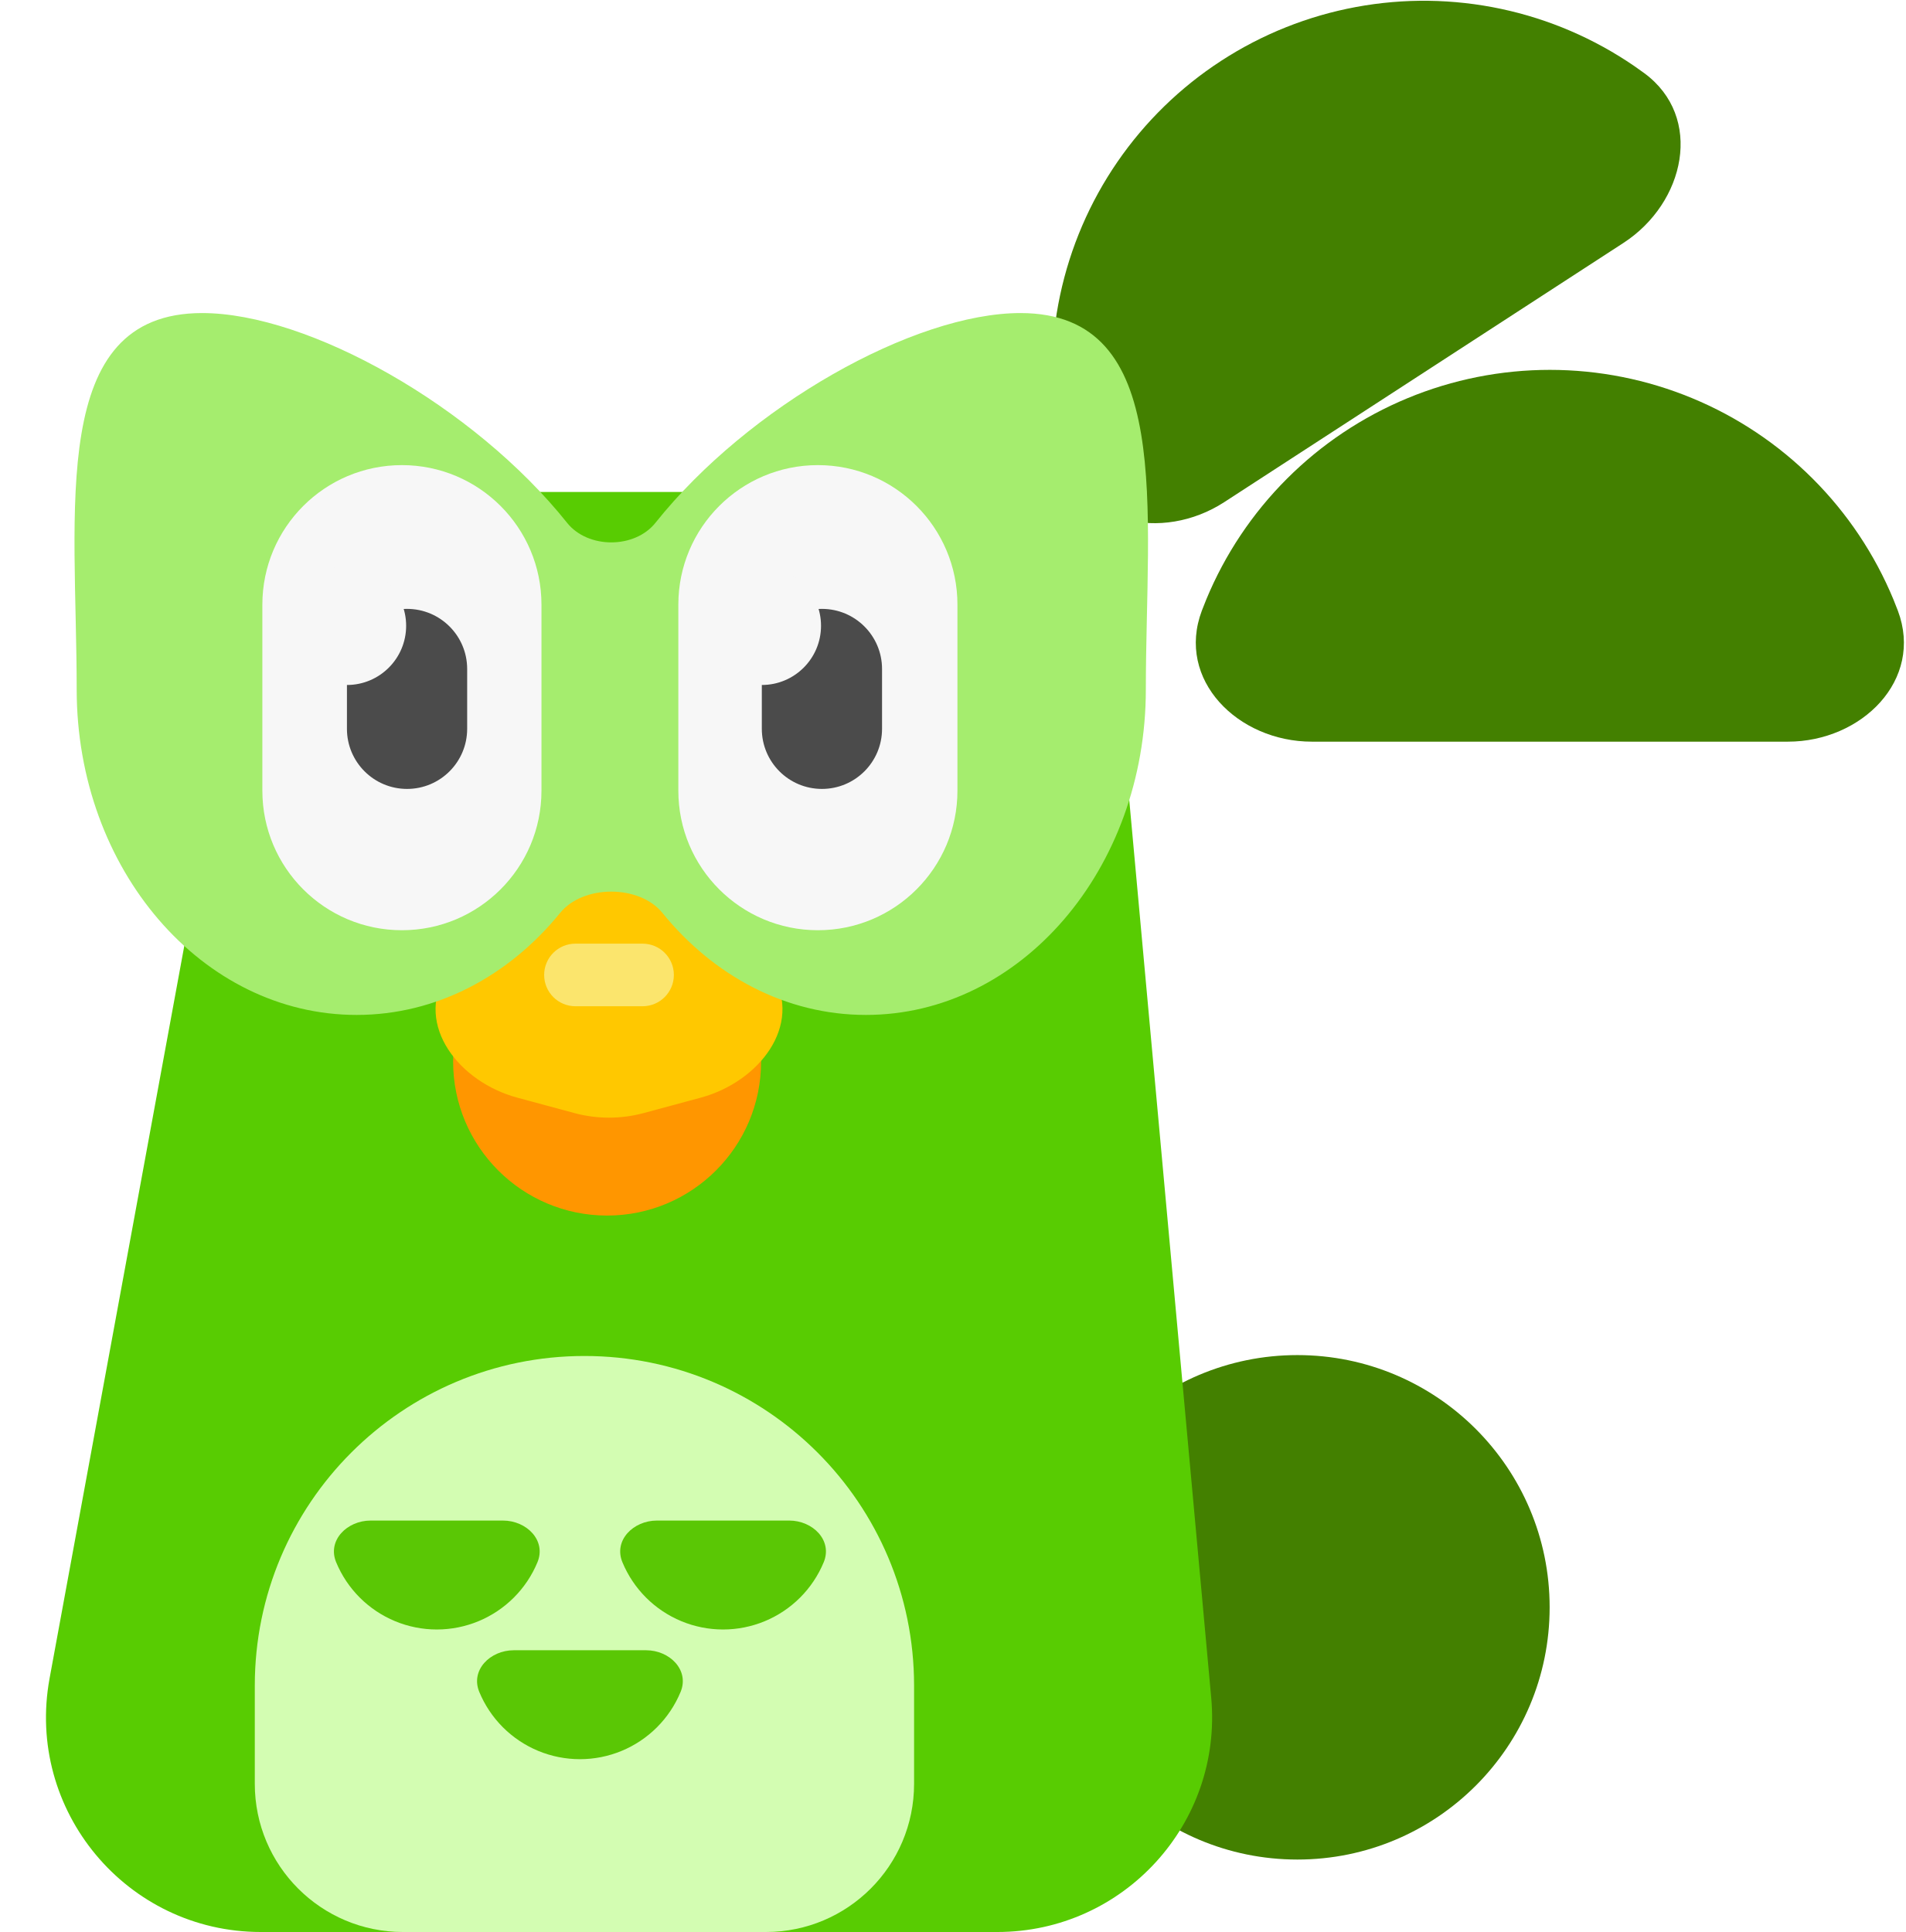
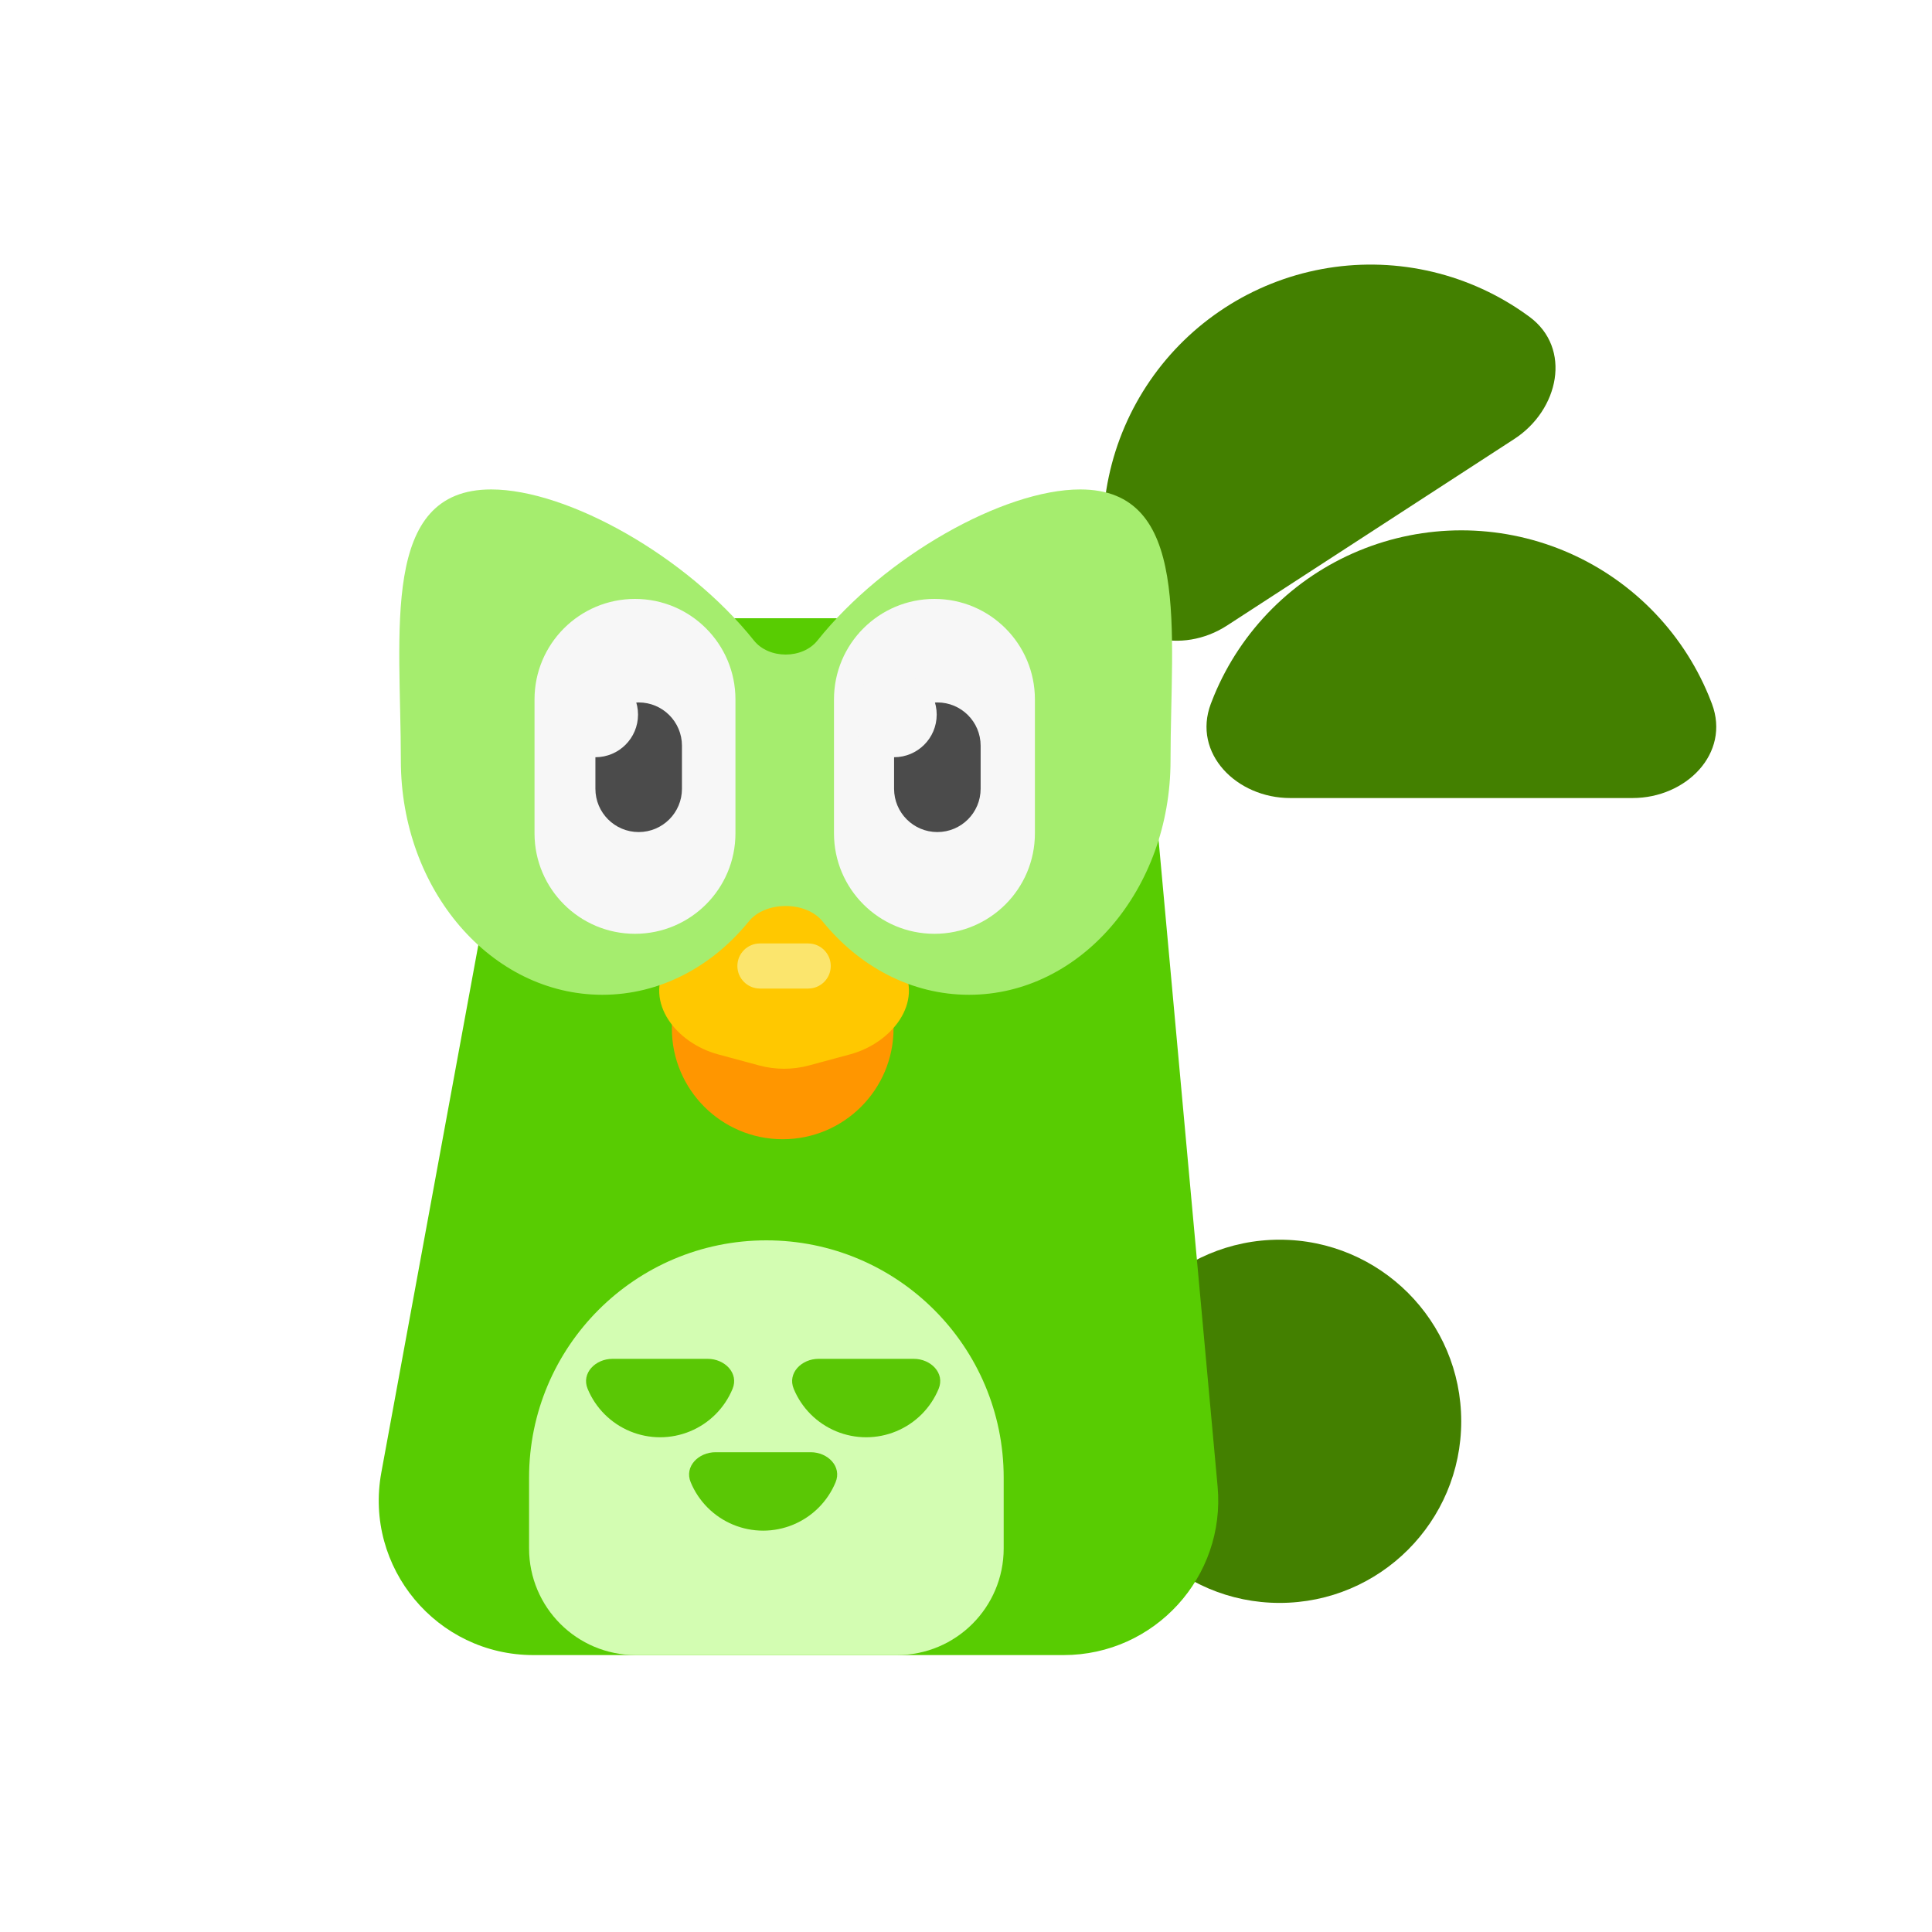
- <svg xmlns="http://www.w3.org/2000/svg" width="426" height="432" viewBox="0 0 426 432" fill="none">
-   <circle cx="290.055" cy="359.4" r="56.399" fill="#438000" />
-   <path d="M399.707 165.838C416.236 165.838 430.128 152.021 424.306 136.551C423.987 135.704 423.654 134.861 423.307 134.024C419.129 123.937 413.005 114.773 405.285 107.053C397.566 99.333 388.401 93.21 378.315 89.032C368.228 84.854 357.418 82.703 346.501 82.703C335.583 82.703 324.773 84.854 314.687 89.032C304.6 93.21 295.436 99.333 287.716 107.053C279.996 114.773 273.872 123.937 269.695 134.024C269.348 134.861 269.015 135.704 268.696 136.551C262.873 152.021 276.766 165.838 293.295 165.838L399.707 165.838Z" fill="#438000" />
-   <path d="M362.942 54.327C376.805 45.325 380.931 26.171 367.623 16.368C366.893 15.831 366.155 15.306 365.408 14.792C356.411 8.609 346.283 4.258 335.605 1.988C324.926 -0.282 313.905 -0.426 303.17 1.563C292.436 3.553 282.198 7.637 273.042 13.583C263.886 19.529 255.991 27.22 249.807 36.218C243.623 45.215 239.272 55.342 237.003 66.021C234.733 76.7 234.588 87.721 236.578 98.455C236.743 99.347 236.923 100.235 237.117 101.12C240.659 117.265 259.836 121.286 273.698 112.283L362.942 54.327Z" fill="#438000" />
-   <path d="M52.629 149.344C56.82 126.551 76.69 110.001 99.865 110.001H202.336C227.169 110.001 247.907 128.932 250.165 153.663L270.792 379.607C273.361 407.739 251.212 432.001 222.963 432.001H58.321C28.317 432.001 5.658 404.797 11.084 375.288L52.629 149.344Z" fill="#58CC02" />
-   <path d="M56.965 376.9C56.965 336.197 89.961 303.201 130.663 303.201C171.366 303.201 204.361 336.197 204.361 376.9V398.878C204.361 417.172 189.532 432.001 171.239 432.001H90.088C71.794 432.001 56.965 417.172 56.965 398.878V376.9Z" fill="#D3FDB2" />
-   <path d="M148.49 218.218C157.524 218.218 164.28 209.856 156.911 204.63C151.83 201.026 144.938 199.001 137.752 199.001C130.566 199.001 123.674 201.026 118.592 204.63C111.223 209.856 117.98 218.218 127.014 218.218H148.49Z" fill="#1453A3" />
-   <rect x="99.656" y="138.001" width="33" height="55" rx="16.5" fill="#1453A3" />
-   <rect x="143.785" y="138.001" width="33" height="55" rx="16.5" fill="#1453A3" />
-   <rect x="99.656" y="138.001" width="33" height="55" rx="16.5" fill="#F7F7F7" />
-   <rect x="143.785" y="138.001" width="33" height="55" rx="16.5" fill="#F7F7F7" />
-   <path d="M102.321 158.415C102.321 154.49 105.503 151.308 109.429 151.308C113.354 151.308 116.536 154.49 116.536 158.415V165.491C116.536 169.416 113.354 172.598 109.429 172.598C105.503 172.598 102.321 169.416 102.321 165.491V158.415Z" fill="#4B4B4B" />
-   <path d="M146.45 158.415C146.45 154.49 149.632 151.308 153.557 151.308C157.483 151.308 160.665 154.49 160.665 158.415V165.491C160.665 169.416 157.483 172.598 153.557 172.598C149.632 172.598 146.45 169.416 146.45 165.491V158.415Z" fill="#4B4B4B" />
-   <circle cx="135.732" cy="237.376" r="34.425" fill="#FF9600" />
-   <path d="M156.661 245.44C169.64 241.936 179.561 229.352 172.694 217.794C170.903 214.778 168.73 211.971 166.208 209.449C158.238 201.479 147.428 197.001 136.156 197.001C124.885 197.001 114.075 201.479 106.104 209.449C103.582 211.971 101.41 214.778 99.618 217.794C92.752 229.352 102.672 241.936 115.651 245.44L128.401 248.882C133.48 250.254 138.832 250.254 143.911 248.882L156.661 245.44Z" fill="#FFC800" />
-   <rect x="121.656" y="211.001" width="29" height="14" rx="7" fill="#FBE56D" />
-   <path d="M228.134 70.001C262.695 70.001 256.175 113.988 256.175 154.175C256.175 194.362 228.158 226.94 193.597 226.941C175.668 226.941 159.502 218.174 148.093 204.126C142.939 197.781 130.381 197.781 125.228 204.126C113.819 218.174 97.652 226.941 79.724 226.941C45.163 226.941 17.145 194.362 17.145 154.175C17.145 113.988 10.626 70.001 45.187 70.001C68.965 70.001 105.993 90.823 126.784 116.903C131.435 122.737 141.886 122.737 146.537 116.903C167.328 90.823 204.356 70.001 228.134 70.001Z" fill="#A5ED6E" />
-   <rect x="58.656" y="104.001" width="62.4" height="104" rx="31.2" fill="#F7F7F7" />
-   <path d="M77.565 149.586C77.565 142.164 83.582 136.147 91.004 136.147C98.427 136.147 104.444 142.164 104.444 149.586V162.966C104.444 170.388 98.427 176.405 91.004 176.405C83.582 176.405 77.565 170.388 77.565 162.966V149.586Z" fill="#4B4B4B" />
-   <circle cx="77.566" cy="139.928" r="13.236" fill="#F7F7F7" />
-   <rect x="151.656" y="104.001" width="62.4" height="104" rx="31.2" fill="#F7F7F7" />
-   <path d="M170.321 149.586C170.321 142.164 176.338 136.147 183.76 136.147C191.183 136.147 197.199 142.164 197.199 149.586V162.966C197.199 170.388 191.183 176.405 183.76 176.405C176.338 176.405 170.321 170.388 170.321 162.966V149.586Z" fill="#4B4B4B" />
-   <circle cx="170.321" cy="139.928" r="13.236" fill="#F7F7F7" />
-   <path d="M176.448 340.001C181.73 340.001 186.18 344.442 184.159 349.322C182.935 352.277 181.141 354.962 178.879 357.224C176.617 359.485 173.932 361.28 170.977 362.504C168.022 363.728 164.855 364.358 161.656 364.358C158.458 364.358 155.291 363.728 152.335 362.504C149.38 361.28 146.695 359.485 144.434 357.224C142.172 354.962 140.378 352.277 139.154 349.322C137.132 344.442 141.582 340.001 146.865 340.001L176.448 340.001Z" fill="#5AC705" />
-   <path d="M144.448 369.001C149.73 369.001 154.18 373.442 152.159 378.322C150.935 381.277 149.141 383.962 146.879 386.224C144.617 388.485 141.932 390.28 138.977 391.504C136.022 392.728 132.855 393.358 129.656 393.358C126.458 393.358 123.291 392.728 120.335 391.504C117.38 390.28 114.695 388.485 112.434 386.224C110.172 383.962 108.378 381.277 107.154 378.322C105.132 373.442 109.582 369.001 114.865 369.001L144.448 369.001Z" fill="#5AC705" />
-   <path d="M112.448 340.001C117.73 340.001 122.18 344.442 120.159 349.322C118.935 352.277 117.141 354.962 114.879 357.224C112.617 359.485 109.932 361.28 106.977 362.504C104.022 363.728 100.855 364.358 97.656 364.358C94.458 364.358 91.29 363.728 88.335 362.504C85.38 361.28 82.695 359.485 80.434 357.224C78.172 354.962 76.378 352.277 75.154 349.322C73.132 344.442 77.582 340.001 82.865 340.001L112.448 340.001Z" fill="#5AC705" />
+ <svg xmlns="http://www.w3.org/2000/svg" width="600" height="600" viewBox="0 0 600 600" fill="none">
+   <circle cx="397.399" cy="441.399" r="56.399" fill="#438000" />
+   <path d="M507.05 247.836C523.579 247.836 537.472 234.02 531.649 218.55C531.33 217.703 530.997 216.86 530.65 216.022C526.473 205.936 520.349 196.771 512.629 189.052C504.909 181.332 495.745 175.208 485.658 171.03C475.572 166.852 464.762 164.702 453.844 164.702C442.927 164.702 432.117 166.852 422.03 171.03C411.944 175.208 402.779 181.332 395.06 189.052C387.34 196.771 381.216 205.936 377.038 216.022C376.691 216.86 376.358 217.703 376.039 218.55C370.217 234.02 384.109 247.836 400.638 247.836L507.05 247.836Z" fill="#438000" />
+   <path d="M470.286 136.326C484.148 127.324 488.275 108.169 474.966 98.367C474.237 97.83 473.499 97.305 472.752 96.791C463.754 90.607 453.627 86.256 442.948 83.986C432.27 81.717 421.248 81.572 410.514 83.562C399.779 85.551 389.542 89.636 380.386 95.582C371.23 101.528 363.334 109.219 357.151 118.216C350.967 127.214 346.616 137.341 344.346 148.019C342.076 158.698 341.932 169.719 343.922 180.454C344.087 181.346 344.267 182.234 344.461 183.118C348.003 199.263 367.179 203.284 381.042 194.282L470.286 136.326Z" fill="#438000" />
+   <path d="M159.973 231.343C164.164 208.549 184.034 192 207.209 192H309.68C334.513 192 355.251 210.931 357.509 235.662L378.136 461.605C380.704 489.738 358.556 514 330.307 514H165.664C135.661 514 113.002 486.795 118.428 457.286L159.973 231.343Z" fill="#58CC02" />
+   <path d="M164.309 458.898C164.309 418.196 197.304 385.2 238.007 385.2V385.2C278.709 385.2 311.705 418.196 311.705 458.898V480.877C311.705 499.171 296.875 514 278.582 514H197.431C179.138 514 164.309 499.171 164.309 480.877V458.898Z" fill="#D3FDB2" />
+   <path d="M255.833 300.217C264.867 300.217 271.624 291.855 264.255 286.628C259.174 283.025 252.282 281 245.096 281C237.909 281 231.018 283.025 225.936 286.628C218.567 291.855 225.324 300.217 234.358 300.217L255.833 300.217Z" fill="#1453A3" />
+   <rect x="207" y="220" width="33" height="55" rx="16.5" fill="#1453A3" />
+   <rect x="251.129" y="220" width="33" height="55" rx="16.5" fill="#1453A3" />
+   <rect x="207" y="220" width="33" height="55" rx="16.5" fill="#F7F7F7" />
+   <rect x="251.129" y="220" width="33" height="55" rx="16.5" fill="#F7F7F7" />
+   <path d="M209.665 240.414C209.665 236.488 212.847 233.306 216.772 233.306C220.697 233.306 223.879 236.488 223.879 240.414V247.49C223.879 251.415 220.697 254.597 216.772 254.597C212.847 254.597 209.665 251.415 209.665 247.49V240.414Z" fill="#4B4B4B" />
+   <path d="M253.794 240.414C253.794 236.488 256.976 233.306 260.901 233.306C264.826 233.306 268.008 236.488 268.008 240.414V247.49C268.008 251.415 264.826 254.597 260.901 254.597C256.976 254.597 253.794 251.415 253.794 247.49V240.414Z" fill="#4B4B4B" />
+   <circle cx="243.075" cy="319.375" r="34.425" fill="#FF9600" />
+   <path d="M264.005 327.439C276.984 323.934 286.905 311.35 280.038 299.792C278.247 296.777 276.074 293.97 273.552 291.448C265.582 283.478 254.772 279 243.5 279C232.228 279 221.418 283.478 213.448 291.448C210.926 293.97 208.753 296.777 206.962 299.792C200.095 311.35 210.016 323.934 222.995 327.439L235.745 330.881C240.824 332.253 246.176 332.253 251.255 330.881L264.005 327.439Z" fill="#FFC800" />
+   <rect x="229" y="293" width="29" height="14" rx="7" fill="#FBE56D" />
+   <path d="M335.478 152C370.038 152 363.519 195.987 363.519 236.174C363.519 276.361 335.501 308.939 300.94 308.939C283.012 308.939 266.845 300.173 255.437 286.125C250.283 279.78 237.725 279.78 232.571 286.125C221.163 300.173 204.996 308.939 187.067 308.939C152.506 308.939 124.489 276.361 124.489 236.174C124.489 195.987 117.969 152 152.53 152C176.308 152 213.336 172.821 234.127 198.901C238.779 204.736 249.229 204.736 253.881 198.901C274.672 172.821 311.7 152 335.478 152Z" fill="#A5ED6E" />
+   <rect x="166" y="186" width="62.4" height="104" rx="31.2" fill="#F7F7F7" />
+   <path d="M184.909 231.585C184.909 224.162 190.926 218.146 198.348 218.146C205.77 218.146 211.787 224.162 211.787 231.585V244.964C211.787 252.387 205.77 258.404 198.348 258.404C190.926 258.404 184.909 252.387 184.909 244.964V231.585Z" fill="#4B4B4B" />
+   <circle cx="184.909" cy="221.927" r="13.236" fill="#F7F7F7" />
+   <rect x="259" y="186" width="62.4" height="104" rx="31.2" fill="#F7F7F7" />
+   <path d="M277.665 231.585C277.665 224.162 283.682 218.146 291.104 218.146C298.526 218.146 304.543 224.162 304.543 231.585V244.964C304.543 252.387 298.526 258.404 291.104 258.404C283.682 258.404 277.665 252.387 277.665 244.964V231.585Z" fill="#4B4B4B" />
+   <circle cx="277.665" cy="221.927" r="13.236" fill="#F7F7F7" />
+   <path d="M283.792 422C289.074 422 293.524 426.44 291.502 431.321C290.278 434.276 288.484 436.961 286.223 439.223C283.961 441.484 281.276 443.278 278.321 444.502C275.366 445.726 272.199 446.356 269 446.356C265.801 446.356 262.634 445.726 259.679 444.502C256.724 443.278 254.039 441.484 251.777 439.223C249.516 436.961 247.722 434.276 246.498 431.321C244.476 426.44 248.926 422 254.208 422L283.792 422Z" fill="#5AC705" />
+   <path d="M251.792 451C257.074 451 261.524 455.44 259.502 460.321C258.278 463.276 256.484 465.961 254.223 468.223C251.961 470.484 249.276 472.278 246.321 473.502C243.366 474.726 240.199 475.356 237 475.356C233.801 475.356 230.634 474.726 227.679 473.502C224.724 472.278 222.039 470.484 219.777 468.223C217.516 465.961 215.722 463.276 214.498 460.321C212.476 455.44 216.926 451 222.208 451L251.792 451Z" fill="#5AC705" />
+   <path d="M219.792 422C225.074 422 229.524 426.44 227.502 431.321C226.278 434.276 224.484 436.961 222.223 439.223C219.961 441.484 217.276 443.278 214.321 444.502C211.366 445.726 208.199 446.356 205 446.356C201.801 446.356 198.634 445.726 195.679 444.502C192.724 443.278 190.039 441.484 187.777 439.223C185.516 436.961 183.722 434.276 182.498 431.321C180.476 426.44 184.926 422 190.208 422L219.792 422Z" fill="#5AC705" />
</svg>
